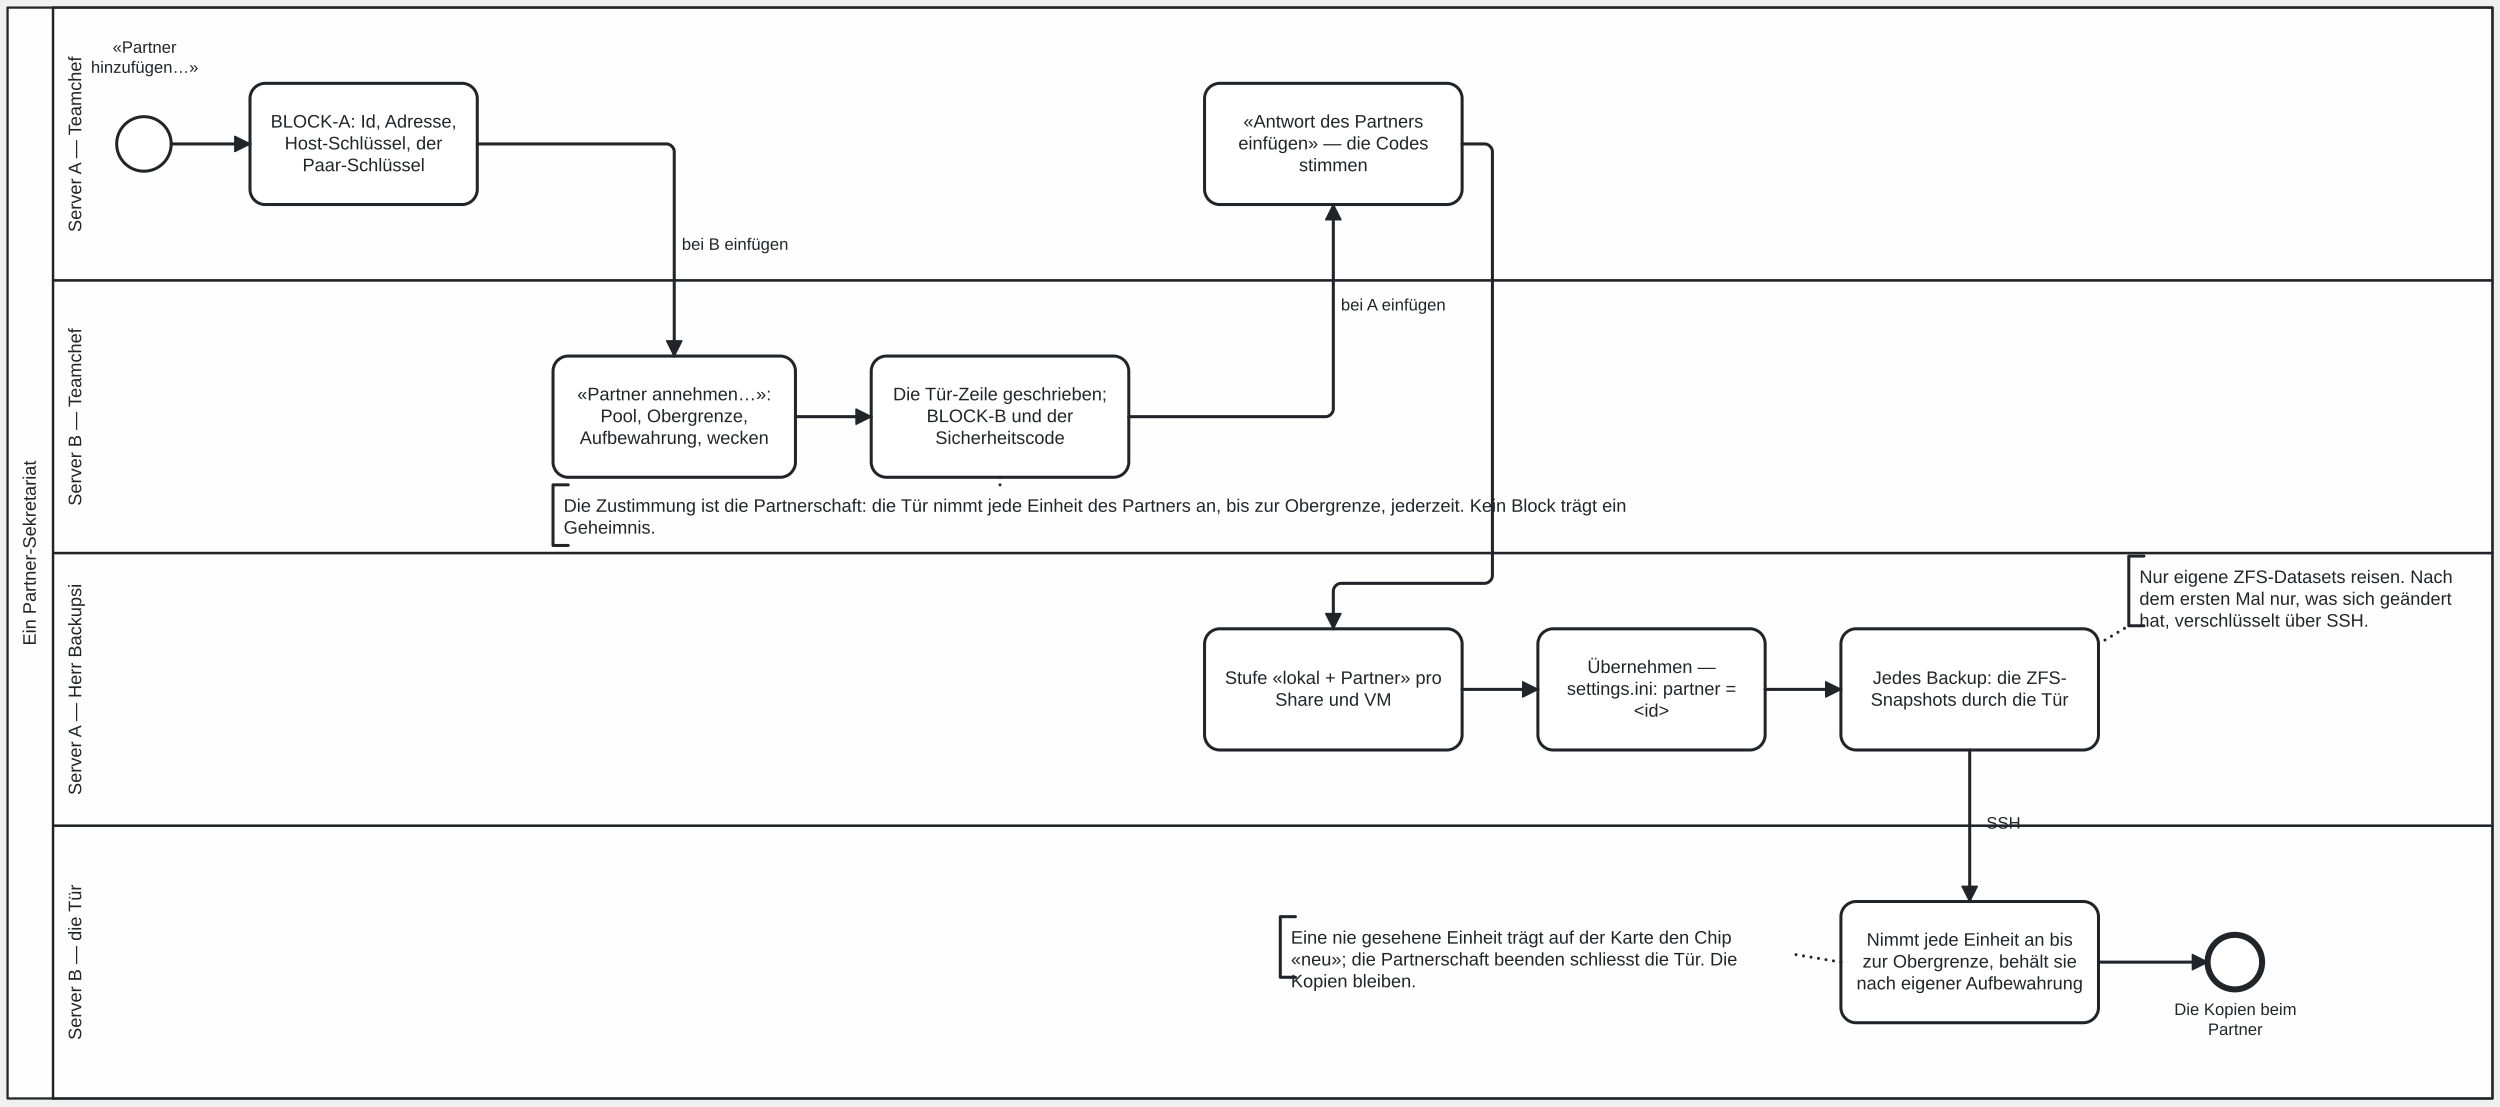
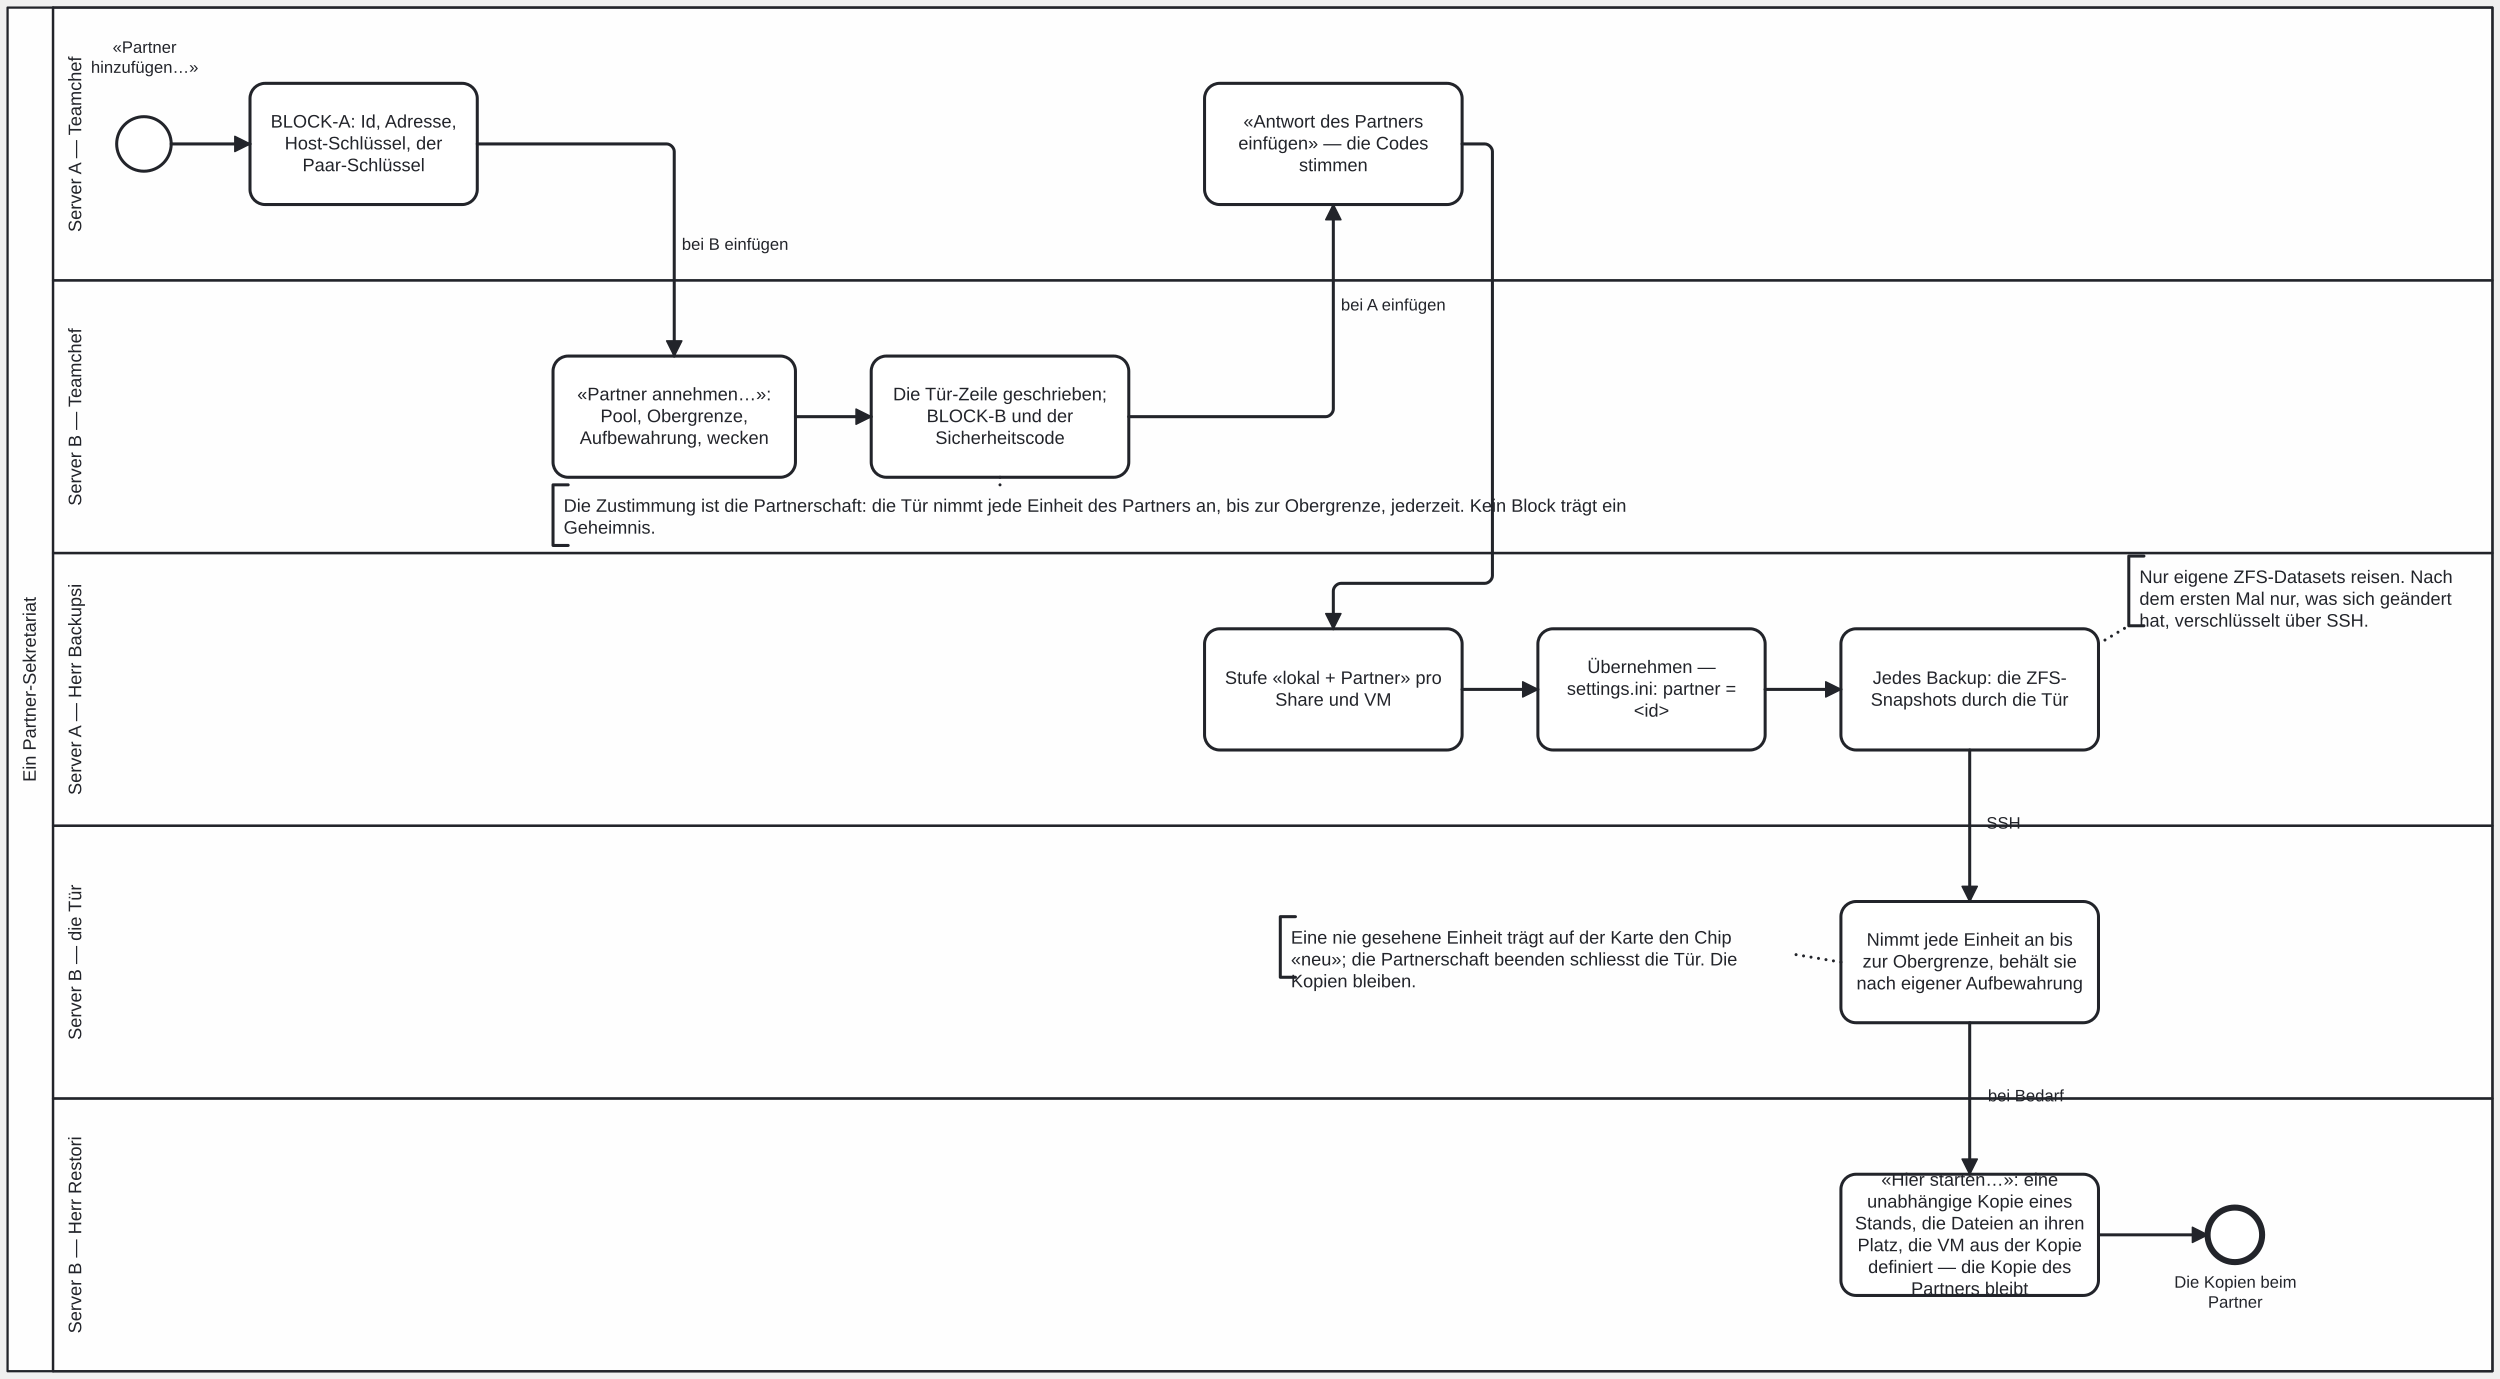
- <svg xmlns="http://www.w3.org/2000/svg" width="1650" height="730" viewBox="155 35 1650 730" version="1.1">
+ <svg xmlns="http://www.w3.org/2000/svg" width="1650" height="910" viewBox="155 35 1650 910" version="1.1">
  <g class="djs-group">
    <g class="djs-element djs-shape" data-element-id="Pool" style="display: block;" transform="matrix(1 0 0 1 160 40)">
      <g class="djs-visual">
-         <rect x="0" y="0" width="1640" height="720" rx="0" ry="0" style="stroke-linecap: round; stroke-linejoin: round; stroke: rgb(34, 36, 42); stroke-width: 1.5px; fill: white; fill-opacity: 0.95;" />
-         <path style="fill: none; stroke-linecap: round; stroke-linejoin: round; stroke: rgb(34, 36, 42); stroke-width: 1.5px;" d="M30,0L30,720" />
-         <text lineHeight="1.2" class="djs-label" style="font-family: Arial, sans-serif; font-size: 12px; font-weight: normal; fill: rgb(34, 36, 42);" transform="matrix(-1.83697e-16 -1 1 -1.83697e-16 0 720)">
-           <tspan x="298.969" y="18.6">Ein Partner-Sekretariat</tspan>
+         <rect x="0" y="0" width="1640" height="900" rx="0" ry="0" style="stroke-linecap: round; stroke-linejoin: round; stroke: rgb(34, 36, 42); stroke-width: 1.5px; fill: white; fill-opacity: 0.95;" />
+         <path style="fill: none; stroke-linecap: round; stroke-linejoin: round; stroke: rgb(34, 36, 42); stroke-width: 1.5px;" d="M30,0L30,900" />
+         <text lineHeight="1.2" class="djs-label" style="font-family: Arial, sans-serif; font-size: 12px; font-weight: normal; fill: rgb(34, 36, 42);" transform="matrix(-1.83697e-16 -1 1 -1.83697e-16 0 900)">
+           <tspan x="388.969" y="18.6">Ein Partner-Sekretariat</tspan>
        </text>
      </g>
-       <rect class="djs-hit djs-hit-all" x="0" y="0" width="1640" height="720" style="fill: none; stroke-opacity: 0; stroke: white; stroke-width: 15px;" />
-       <rect x="-5" y="-5" rx="4" width="1650" height="730" class="djs-outline" style="fill: none;" />
+       <rect class="djs-hit djs-hit-all" x="0" y="0" width="1640" height="900" style="fill: none; stroke-opacity: 0; stroke: white; stroke-width: 15px;" />
+       <rect x="-5" y="-5" rx="4" width="1650" height="910" class="djs-outline" style="fill: none;" />
    </g>
    <g class="djs-children">
+       <g class="djs-group">
+         <g class="djs-element djs-shape" data-element-id="L5" style="display: block;" transform="matrix(1 0 0 1 190 760)">
+           <g class="djs-visual">
+             <rect x="0" y="0" width="1610" height="180" rx="0" ry="0" style="stroke-linecap: round; stroke-linejoin: round; stroke: rgb(34, 36, 42); stroke-width: 1.5px; fill: white; fill-opacity: 0.25;" />
+             <text lineHeight="1.2" class="djs-label" style="font-family: Arial, sans-serif; font-size: 12px; font-weight: normal; fill: rgb(34, 36, 42);" transform="matrix(-1.83697e-16 -1 1 -1.83697e-16 0 180)">
+               <tspan x="24.984" y="18.6">Server B — Herr Restori</tspan>
+             </text>
+           </g>
+           <rect class="djs-hit djs-hit-all" x="0" y="0" width="1610" height="180" style="fill: none; stroke-opacity: 0; stroke: white; stroke-width: 15px;" />
+           <rect x="-5" y="-5" rx="4" width="1620" height="190" class="djs-outline" style="fill: none;" />
+         </g>
+       </g>
      <g class="djs-group">
        <g class="djs-element djs-shape" data-element-id="L4" style="display: block;" transform="matrix(1 0 0 1 190 580)">
          <g class="djs-visual">
            <rect x="0" y="0" width="1610" height="180" rx="0" ry="0" style="stroke-linecap: round; stroke-linejoin: round; stroke: rgb(34, 36, 42); stroke-width: 1.5px; fill: white; fill-opacity: 0.25;" />
            <text lineHeight="1.2" class="djs-label" style="font-family: Arial, sans-serif; font-size: 12px; font-weight: normal; fill: rgb(34, 36, 42);" transform="matrix(-1.83697e-16 -1 1 -1.83697e-16 0 180)">
              <tspan x="38.678" y="18.6">Server B — die Tür</tspan>
            </text>
          </g>
          <rect class="djs-hit djs-hit-all" x="0" y="0" width="1610" height="180" style="fill: none; stroke-opacity: 0; stroke: white; stroke-width: 15px;" />
          <rect x="-5" y="-5" rx="4" width="1620" height="190" class="djs-outline" style="fill: none;" />
        </g>
      </g>
      <g class="djs-group">
        <g class="djs-element djs-shape" data-element-id="L3" style="display: block;" transform="matrix(1 0 0 1 190 400)">
          <g class="djs-visual">
            <rect x="0" y="0" width="1610" height="180" rx="0" ry="0" style="stroke-linecap: round; stroke-linejoin: round; stroke: rgb(34, 36, 42); stroke-width: 1.5px; fill: white; fill-opacity: 0.25;" />
            <text lineHeight="1.2" class="djs-label" style="font-family: Arial, sans-serif; font-size: 12px; font-weight: normal; fill: rgb(34, 36, 42);" transform="matrix(-1.83697e-16 -1 1 -1.83697e-16 0 180)">
              <tspan x="20.305" y="18.6">Server A — Herr Backupsi</tspan>
            </text>
          </g>
          <rect class="djs-hit djs-hit-all" x="0" y="0" width="1610" height="180" style="fill: none; stroke-opacity: 0; stroke: white; stroke-width: 15px;" />
          <rect x="-5" y="-5" rx="4" width="1620" height="190" class="djs-outline" style="fill: none;" />
        </g>
      </g>
      <g class="djs-group">
        <g class="djs-element djs-shape" data-element-id="L2" style="display: block;" transform="matrix(1 0 0 1 190 220)">
          <g class="djs-visual">
            <rect x="0" y="0" width="1610" height="180" rx="0" ry="0" style="stroke-linecap: round; stroke-linejoin: round; stroke: rgb(34, 36, 42); stroke-width: 1.5px; fill: white; fill-opacity: 0.25;" />
            <text lineHeight="1.2" class="djs-label" style="font-family: Arial, sans-serif; font-size: 12px; font-weight: normal; fill: rgb(34, 36, 42);" transform="matrix(-1.83697e-16 -1 1 -1.83697e-16 0 180)">
              <tspan x="31.213" y="18.6">Server B — Teamchef</tspan>
            </text>
          </g>
          <rect class="djs-hit djs-hit-all" x="0" y="0" width="1610" height="180" style="fill: none; stroke-opacity: 0; stroke: white; stroke-width: 15px;" />
          <rect x="-5" y="-5" rx="4" width="1620" height="190" class="djs-outline" style="fill: none;" />
        </g>
      </g>
      <g class="djs-group">
        <g class="djs-element djs-shape" data-element-id="L1" style="display: block;" transform="matrix(1 0 0 1 190 40)">
          <g class="djs-visual">
            <rect x="0" y="0" width="1610" height="180" rx="0" ry="0" style="stroke-linecap: round; stroke-linejoin: round; stroke: rgb(34, 36, 42); stroke-width: 1.5px; fill: white; fill-opacity: 0.25;" />
            <text lineHeight="1.2" class="djs-label" style="font-family: Arial, sans-serif; font-size: 12px; font-weight: normal; fill: rgb(34, 36, 42);" transform="matrix(-1.83697e-16 -1 1 -1.83697e-16 0 180)">
              <tspan x="31.875" y="18.6">Server A — Teamchef</tspan>
            </text>
          </g>
          <rect class="djs-hit djs-hit-all" x="0" y="0" width="1610" height="180" style="fill: none; stroke-opacity: 0; stroke: white; stroke-width: 15px;" />
          <rect x="-5" y="-5" rx="4" width="1620" height="190" class="djs-outline" style="fill: none;" />
        </g>
      </g>
      <g class="djs-group">
        <g class="djs-element djs-shape" data-element-id="S" style="display: block;" transform="matrix(1 0 0 1 232 112)">
          <g class="djs-visual">
            <circle cx="18" cy="18" r="18" style="stroke-linecap: round; stroke-linejoin: round; stroke: rgb(34, 36, 42); stroke-width: 2px; fill: white; fill-opacity: 0.95;" />
          </g>
          <rect class="djs-hit djs-hit-all" x="0" y="0" width="36" height="36" style="fill: none; stroke-opacity: 0; stroke: white; stroke-width: 15px;" />
          <circle cx="18" cy="18" r="23" class="djs-outline" style="fill: none;" />
        </g>
      </g>
      <g class="djs-group">
        <g class="djs-element djs-shape" data-element-id="S_label" style="display: block;" transform="matrix(1 0 0 1 215 60)">
          <g class="djs-visual">
            <text lineHeight="1.2" class="djs-label" style="font-family: Arial, sans-serif; font-size: 11px; font-weight: normal; fill: rgb(34, 36, 42);">
              <tspan x="14.306" y="9.9">«Partner </tspan>
              <tspan x="0" y="23.1">hinzufügen…»</tspan>
            </text>
          </g>
          <rect class="djs-hit djs-hit-all" x="0" y="0" width="71" height="27" style="fill: none; stroke-opacity: 0; stroke: white; stroke-width: 15px;" />
          <rect x="-5" y="-5" rx="4" width="81" height="37" class="djs-outline" style="fill: none;" />
        </g>
      </g>
      <g class="djs-group">
        <g class="djs-element djs-shape" data-element-id="T1" style="display: block;" transform="matrix(1 0 0 1 320 90)">
          <g class="djs-visual">
            <rect x="0" y="0" width="150" height="80" rx="10" ry="10" style="stroke-linecap: round; stroke-linejoin: round; stroke: rgb(34, 36, 42); stroke-width: 2px; fill: white; fill-opacity: 0.95;" />
            <text lineHeight="1.2" class="djs-label" style="font-family: Arial, sans-serif; font-size: 12px; font-weight: normal; fill: rgb(34, 36, 42);">
              <tspan x="13.641" y="29.2">BLOCK-A: Id, Adresse, </tspan>
              <tspan x="22.898" y="43.6">Host-Schlüssel, der </tspan>
              <tspan x="34.648" y="58">Paar-Schlüssel</tspan>
            </text>
          </g>
          <rect class="djs-hit djs-hit-all" x="0" y="0" width="150" height="80" style="fill: none; stroke-opacity: 0; stroke: white; stroke-width: 15px;" />
          <rect x="-5" y="-5" rx="14" width="160" height="90" class="djs-outline" style="fill: none;" />
        </g>
      </g>
      <g class="djs-group">
        <g class="djs-element djs-shape" data-element-id="T2" style="display: block;" transform="matrix(1 0 0 1 520 270)">
          <g class="djs-visual">
            <rect x="0" y="0" width="160" height="80" rx="10" ry="10" style="stroke-linecap: round; stroke-linejoin: round; stroke: rgb(34, 36, 42); stroke-width: 2px; fill: white; fill-opacity: 0.95;" />
            <text lineHeight="1.2" class="djs-label" style="font-family: Arial, sans-serif; font-size: 12px; font-weight: normal; fill: rgb(34, 36, 42);">
              <tspan x="15.953" y="29.2">«Partner annehmen…»: </tspan>
              <tspan x="31.305" y="43.6">Pool, Obergrenze, </tspan>
              <tspan x="17.634" y="58">Aufbewahrung, wecken</tspan>
            </text>
          </g>
          <rect class="djs-hit djs-hit-all" x="0" y="0" width="160" height="80" style="fill: none; stroke-opacity: 0; stroke: white; stroke-width: 15px;" />
          <rect x="-5" y="-5" rx="14" width="170" height="90" class="djs-outline" style="fill: none;" />
        </g>
      </g>
      <g class="djs-group">
        <g class="djs-element djs-shape" data-element-id="T3" style="display: block;" transform="matrix(1 0 0 1 730 270)">
          <g class="djs-visual">
            <rect x="0" y="0" width="170" height="80" rx="10" ry="10" style="stroke-linecap: round; stroke-linejoin: round; stroke: rgb(34, 36, 42); stroke-width: 2px; fill: white; fill-opacity: 0.95;" />
            <text lineHeight="1.2" class="djs-label" style="font-family: Arial, sans-serif; font-size: 12px; font-weight: normal; fill: rgb(34, 36, 42);">
              <tspan x="14.406" y="29.2">Die Tür-Zeile geschrieben; </tspan>
              <tspan x="36.561" y="43.6">BLOCK-B und der </tspan>
              <tspan x="42.305" y="58">Sicherheitscode</tspan>
            </text>
          </g>
          <rect class="djs-hit djs-hit-all" x="0" y="0" width="170" height="80" style="fill: none; stroke-opacity: 0; stroke: white; stroke-width: 15px;" />
          <rect x="-5" y="-5" rx="14" width="180" height="90" class="djs-outline" style="fill: none;" />
        </g>
      </g>
      <g class="djs-group">
        <g class="djs-element djs-shape" data-element-id="T4" style="display: block;" transform="matrix(1 0 0 1 950 90)">
          <g class="djs-visual">
            <rect x="0" y="0" width="170" height="80" rx="10" ry="10" style="stroke-linecap: round; stroke-linejoin: round; stroke: rgb(34, 36, 42); stroke-width: 2px; fill: white; fill-opacity: 0.95;" />
            <text lineHeight="1.2" class="djs-label" style="font-family: Arial, sans-serif; font-size: 12px; font-weight: normal; fill: rgb(34, 36, 42);">
              <tspan x="25.633" y="29.2">«Antwort des Partners </tspan>
              <tspan x="22.289" y="43.6">einfügen» — die Codes </tspan>
              <tspan x="62.328" y="58">stimmen</tspan>
            </text>
          </g>
          <rect class="djs-hit djs-hit-all" x="0" y="0" width="170" height="80" style="fill: none; stroke-opacity: 0; stroke: white; stroke-width: 15px;" />
          <rect x="-5" y="-5" rx="14" width="180" height="90" class="djs-outline" style="fill: none;" />
        </g>
      </g>
      <g class="djs-group">
        <g class="djs-element djs-shape" data-element-id="T5" style="display: block;" transform="matrix(1 0 0 1 950 450)">
          <g class="djs-visual">
            <rect x="0" y="0" width="170" height="80" rx="10" ry="10" style="stroke-linecap: round; stroke-linejoin: round; stroke: rgb(34, 36, 42); stroke-width: 2px; fill: white; fill-opacity: 0.95;" />
            <text lineHeight="1.2" class="djs-label" style="font-family: Arial, sans-serif; font-size: 12px; font-weight: normal; fill: rgb(34, 36, 42);">
              <tspan x="13.453" y="36.4">Stufe «lokal + Partner» pro</tspan>
              <tspan x="46.641" y="50.8">Share und VM</tspan>
            </text>
          </g>
          <rect class="djs-hit djs-hit-all" x="0" y="0" width="170" height="80" style="fill: none; stroke-opacity: 0; stroke: white; stroke-width: 15px;" />
          <rect x="-5" y="-5" rx="14" width="180" height="90" class="djs-outline" style="fill: none;" />
        </g>
      </g>
      <g class="djs-group">
        <g class="djs-element djs-shape" data-element-id="T6" style="display: block;" transform="matrix(1 0 0 1 1170 450)">
          <g class="djs-visual">
            <rect x="0" y="0" width="150" height="80" rx="10" ry="10" style="stroke-linecap: round; stroke-linejoin: round; stroke: rgb(34, 36, 42); stroke-width: 2px; fill: white; fill-opacity: 0.95;" />
            <text lineHeight="1.2" class="djs-label" style="font-family: Arial, sans-serif; font-size: 12px; font-weight: normal; fill: rgb(34, 36, 42);">
              <tspan x="32.641" y="29.2">Übernehmen — </tspan>
              <tspan x="19.133" y="43.6">settings.ini: partner = </tspan>
              <tspan x="63.32" y="58">&lt;id&gt;</tspan>
            </text>
          </g>
          <rect class="djs-hit djs-hit-all" x="0" y="0" width="150" height="80" style="fill: none; stroke-opacity: 0; stroke: white; stroke-width: 15px;" />
          <rect x="-5" y="-5" rx="14" width="160" height="90" class="djs-outline" style="fill: none;" />
        </g>
      </g>
      <g class="djs-group">
        <g class="djs-element djs-shape" data-element-id="T7" style="display: block;" transform="matrix(1 0 0 1 1370 450)">
          <g class="djs-visual">
            <rect x="0" y="0" width="170" height="80" rx="10" ry="10" style="stroke-linecap: round; stroke-linejoin: round; stroke: rgb(34, 36, 42); stroke-width: 2px; fill: white; fill-opacity: 0.95;" />
            <text lineHeight="1.2" class="djs-label" style="font-family: Arial, sans-serif; font-size: 12px; font-weight: normal; fill: rgb(34, 36, 42);">
              <tspan x="20.969" y="36.4">Jedes Backup: die ZFS-</tspan>
              <tspan x="19.656" y="50.8">Snapshots durch die Tür</tspan>
            </text>
          </g>
          <rect class="djs-hit djs-hit-all" x="0" y="0" width="170" height="80" style="fill: none; stroke-opacity: 0; stroke: white; stroke-width: 15px;" />
          <rect x="-5" y="-5" rx="14" width="180" height="90" class="djs-outline" style="fill: none;" />
        </g>
      </g>
      <g class="djs-group">
        <g class="djs-element djs-shape" data-element-id="T8" style="display: block;" transform="matrix(1 0 0 1 1370 630)">
          <g class="djs-visual">
            <rect x="0" y="0" width="170" height="80" rx="10" ry="10" style="stroke-linecap: round; stroke-linejoin: round; stroke: rgb(34, 36, 42); stroke-width: 2px; fill: white; fill-opacity: 0.95;" />
            <text lineHeight="1.2" class="djs-label" style="font-family: Arial, sans-serif; font-size: 12px; font-weight: normal; fill: rgb(34, 36, 42);">
              <tspan x="16.969" y="29.2">Nimmt jede Einheit an bis </tspan>
              <tspan x="14.289" y="43.6">zur Obergrenze, behält sie </tspan>
              <tspan x="10.273" y="58">nach eigener Aufbewahrung</tspan>
            </text>
          </g>
          <rect class="djs-hit djs-hit-all" x="0" y="0" width="170" height="80" style="fill: none; stroke-opacity: 0; stroke: white; stroke-width: 15px;" />
          <rect x="-5" y="-5" rx="14" width="180" height="90" class="djs-outline" style="fill: none;" />
        </g>
      </g>
      <g class="djs-group">
-         <g class="djs-element djs-shape" data-element-id="E" style="display: block;" transform="matrix(1 0 0 1 1612 652)">
+         <g class="djs-element djs-shape" data-element-id="T9" style="display: block;" transform="matrix(1 0 0 1 1370 810)">
+           <g class="djs-visual">
+             <rect x="0" y="0" width="170" height="80" rx="10" ry="10" style="stroke-linecap: round; stroke-linejoin: round; stroke: rgb(34, 36, 42); stroke-width: 2px; fill: white; fill-opacity: 0.95;" />
+             <text lineHeight="1.2" class="djs-label" style="font-family: Arial, sans-serif; font-size: 12px; font-weight: normal; fill: rgb(34, 36, 42);">
+               <tspan x="26.633" y="7.6">«Hier starten…»: eine </tspan>
+               <tspan x="17.273" y="22">unabhängige Kopie eines </tspan>
+               <tspan x="9.281" y="36.4">Stands, die Dateien an ihren </tspan>
+               <tspan x="10.961" y="50.8">Platz, die VM aus der Kopie </tspan>
+               <tspan x="17.953" y="65.2">definiert — die Kopie des </tspan>
+               <tspan x="46.312" y="79.6">Partners bleibt</tspan>
+             </text>
+           </g>
+           <rect class="djs-hit djs-hit-all" x="0" y="0" width="170" height="80" style="fill: none; stroke-opacity: 0; stroke: white; stroke-width: 15px;" />
+           <rect x="-5" y="-5" rx="14" width="180" height="90" class="djs-outline" style="fill: none;" />
+         </g>
+       </g>
+       <g class="djs-group">
+         <g class="djs-element djs-shape" data-element-id="E" style="display: block;" transform="matrix(1 0 0 1 1612 832)">
          <g class="djs-visual">
            <circle cx="18" cy="18" r="18" style="stroke-linecap: round; stroke-linejoin: round; stroke: rgb(34, 36, 42); stroke-width: 4px; fill: white; fill-opacity: 0.95;" />
          </g>
          <rect class="djs-hit djs-hit-all" x="0" y="0" width="36" height="36" style="fill: none; stroke-opacity: 0; stroke: white; stroke-width: 15px;" />
          <circle cx="18" cy="18" r="24" class="djs-outline" style="fill: none;" />
        </g>
      </g>
      <g class="djs-group">
-         <g class="djs-element djs-shape" data-element-id="E_label" style="display: block;" transform="matrix(1 0 0 1 1590 695)">
+         <g class="djs-element djs-shape" data-element-id="E_label" style="display: block;" transform="matrix(1 0 0 1 1590 875)">
          <g class="djs-visual">
            <text lineHeight="1.2" class="djs-label" style="font-family: Arial, sans-serif; font-size: 11px; font-weight: normal; fill: rgb(34, 36, 42);">
              <tspan x="0" y="9.9">Die Kopien beim </tspan>
              <tspan x="22.248" y="23.1">Partner</tspan>
            </text>
          </g>
          <rect class="djs-hit djs-hit-all" x="0" y="0" width="81" height="27" style="fill: none; stroke-opacity: 0; stroke: white; stroke-width: 15px;" />
          <rect x="-5" y="-5" rx="4" width="91" height="37" class="djs-outline" style="fill: none;" />
        </g>
      </g>
      <g class="djs-group">
        <g class="djs-element djs-connection" data-element-id="F1" style="display: block;">
          <g class="djs-visual">
            <defs>
-               <marker id="marker-aszx9c4didd9a70qny20utabd" viewBox="0 0 20 20" refX="11" refY="10" markerWidth="10" markerHeight="10" orient="auto">
-                 <path d="M 1 5 L 11 10 L 1 15 Z" style="stroke-linecap: round; stroke-linejoin: round; stroke: rgb(34, 36, 42); stroke-width: 1px; fill: rgb(34, 36, 42);" />
-               </marker>
-             </defs>
-             <path data-corner-radius="5" style="fill: none; stroke-linecap: round; stroke-linejoin: round; stroke: rgb(34, 36, 42); stroke-width: 2px; marker-end: url('#marker-aszx9c4didd9a70qny20utabd');" d="M268,130L320,130" />
+               <marker id="marker-e20zjhtxn4m8p34omy689m6xk" viewBox="0 0 20 20" refX="11" refY="10" markerWidth="10" markerHeight="10" orient="auto">
+                 <path d="M 1 5 L 11 10 L 1 15 Z" style="stroke-linecap: round; stroke-linejoin: round; stroke: rgb(34, 36, 42); stroke-width: 1px; fill: rgb(34, 36, 42);" />
+               </marker>
+             </defs>
+             <path data-corner-radius="5" style="fill: none; stroke-linecap: round; stroke-linejoin: round; stroke: rgb(34, 36, 42); stroke-width: 2px; marker-end: url('#marker-e20zjhtxn4m8p34omy689m6xk');" d="M268,130L320,130" />
          </g>
          <rect x="263" y="125" rx="4" width="62" height="10" class="djs-outline" style="fill: none;" />
          <path d="M268,130L320,130" class="djs-hit djs-hit-stroke" style="fill: none; stroke-opacity: 0; stroke: white; stroke-width: 15px;" />
        </g>
      </g>
      <g class="djs-group">
        <g class="djs-element djs-connection" data-element-id="F2" style="display: block;">
          <g class="djs-visual">
            <defs>
-               <marker id="marker-eycs67kkv95kotpn0x4rx9jcu" viewBox="0 0 20 20" refX="11" refY="10" markerWidth="10" markerHeight="10" orient="auto">
-                 <path d="M 1 5 L 11 10 L 1 15 Z" style="stroke-linecap: round; stroke-linejoin: round; stroke: rgb(34, 36, 42); stroke-width: 1px; fill: rgb(34, 36, 42);" />
-               </marker>
-             </defs>
-             <path data-corner-radius="5" style="fill: none; stroke-linecap: round; stroke-linejoin: round; stroke: rgb(34, 36, 42); stroke-width: 2px; marker-end: url('#marker-eycs67kkv95kotpn0x4rx9jcu');" d="M470,130L595,130C597.5,130,600,132.5,600,135L600,270" />
+               <marker id="marker-3wf20cq84ujc5lqxejqmjov40" viewBox="0 0 20 20" refX="11" refY="10" markerWidth="10" markerHeight="10" orient="auto">
+                 <path d="M 1 5 L 11 10 L 1 15 Z" style="stroke-linecap: round; stroke-linejoin: round; stroke: rgb(34, 36, 42); stroke-width: 1px; fill: rgb(34, 36, 42);" />
+               </marker>
+             </defs>
+             <path data-corner-radius="5" style="fill: none; stroke-linecap: round; stroke-linejoin: round; stroke: rgb(34, 36, 42); stroke-width: 2px; marker-end: url('#marker-3wf20cq84ujc5lqxejqmjov40');" d="M470,130L595,130C597.5,130,600,132.5,600,135L600,270" />
          </g>
          <rect x="465" y="125" rx="4" width="140" height="150" class="djs-outline" style="fill: none;" />
          <path d="M470,130L600,130L600,270" class="djs-hit djs-hit-stroke" style="fill: none; stroke-opacity: 0; stroke: white; stroke-width: 15px;" />
        </g>
      </g>
      <g class="djs-group">
        <g class="djs-element djs-shape" data-element-id="F2_label" style="display: block;" transform="matrix(1 0 0 1 605 190)">
          <g class="djs-visual">
            <text lineHeight="1.2" class="djs-label" style="font-family: Arial, sans-serif; font-size: 11px; font-weight: normal; fill: rgb(34, 36, 42);">
              <tspan x="0" y="9.9">bei B einfügen</tspan>
            </text>
          </g>
          <rect class="djs-hit djs-hit-all" x="0" y="0" width="71" height="14" style="fill: none; stroke-opacity: 0; stroke: white; stroke-width: 15px;" />
          <rect x="-5" y="-5" rx="4" width="81" height="24" class="djs-outline" style="fill: none;" />
        </g>
      </g>
      <g class="djs-group">
        <g class="djs-element djs-connection" data-element-id="F3" style="display: block;">
          <g class="djs-visual">
            <defs>
-               <marker id="marker-9r4i55yi9w1bpq1mm835s9dd9" viewBox="0 0 20 20" refX="11" refY="10" markerWidth="10" markerHeight="10" orient="auto">
-                 <path d="M 1 5 L 11 10 L 1 15 Z" style="stroke-linecap: round; stroke-linejoin: round; stroke: rgb(34, 36, 42); stroke-width: 1px; fill: rgb(34, 36, 42);" />
-               </marker>
-             </defs>
-             <path data-corner-radius="5" style="fill: none; stroke-linecap: round; stroke-linejoin: round; stroke: rgb(34, 36, 42); stroke-width: 2px; marker-end: url('#marker-9r4i55yi9w1bpq1mm835s9dd9');" d="M680,310L730,310" />
+               <marker id="marker-bd5shtkfa16pfhrezl2jl2qox" viewBox="0 0 20 20" refX="11" refY="10" markerWidth="10" markerHeight="10" orient="auto">
+                 <path d="M 1 5 L 11 10 L 1 15 Z" style="stroke-linecap: round; stroke-linejoin: round; stroke: rgb(34, 36, 42); stroke-width: 1px; fill: rgb(34, 36, 42);" />
+               </marker>
+             </defs>
+             <path data-corner-radius="5" style="fill: none; stroke-linecap: round; stroke-linejoin: round; stroke: rgb(34, 36, 42); stroke-width: 2px; marker-end: url('#marker-bd5shtkfa16pfhrezl2jl2qox');" d="M680,310L730,310" />
          </g>
          <rect x="675" y="305" rx="4" width="60" height="10" class="djs-outline" style="fill: none;" />
          <path d="M680,310L730,310" class="djs-hit djs-hit-stroke" style="fill: none; stroke-opacity: 0; stroke: white; stroke-width: 15px;" />
        </g>
      </g>
      <g class="djs-group">
        <g class="djs-element djs-connection" data-element-id="F4" style="display: block;">
          <g class="djs-visual">
            <defs>
-               <marker id="marker-069uhpwgty21v6xxg9yo3unkw" viewBox="0 0 20 20" refX="11" refY="10" markerWidth="10" markerHeight="10" orient="auto">
-                 <path d="M 1 5 L 11 10 L 1 15 Z" style="stroke-linecap: round; stroke-linejoin: round; stroke: rgb(34, 36, 42); stroke-width: 1px; fill: rgb(34, 36, 42);" />
-               </marker>
-             </defs>
-             <path data-corner-radius="5" style="fill: none; stroke-linecap: round; stroke-linejoin: round; stroke: rgb(34, 36, 42); stroke-width: 2px; marker-end: url('#marker-069uhpwgty21v6xxg9yo3unkw');" d="M900,310L1030,310C1032.5,310,1035,307.5,1035,305L1035,170" />
+               <marker id="marker-5osfk8vqmitx0t4z0xvboh142" viewBox="0 0 20 20" refX="11" refY="10" markerWidth="10" markerHeight="10" orient="auto">
+                 <path d="M 1 5 L 11 10 L 1 15 Z" style="stroke-linecap: round; stroke-linejoin: round; stroke: rgb(34, 36, 42); stroke-width: 1px; fill: rgb(34, 36, 42);" />
+               </marker>
+             </defs>
+             <path data-corner-radius="5" style="fill: none; stroke-linecap: round; stroke-linejoin: round; stroke: rgb(34, 36, 42); stroke-width: 2px; marker-end: url('#marker-5osfk8vqmitx0t4z0xvboh142');" d="M900,310L1030,310C1032.5,310,1035,307.5,1035,305L1035,170" />
          </g>
          <rect x="895" y="165" rx="4" width="145" height="150" class="djs-outline" style="fill: none;" />
          <path d="M900,310L1035,310L1035,170" class="djs-hit djs-hit-stroke" style="fill: none; stroke-opacity: 0; stroke: white; stroke-width: 15px;" />
        </g>
      </g>
      <g class="djs-group">
        <g class="djs-element djs-shape" data-element-id="F4_label" style="display: block;" transform="matrix(1 0 0 1 1040 230)">
          <g class="djs-visual">
            <text lineHeight="1.2" class="djs-label" style="font-family: Arial, sans-serif; font-size: 11px; font-weight: normal; fill: rgb(34, 36, 42);">
              <tspan x="0" y="9.9">bei A einfügen</tspan>
            </text>
          </g>
          <rect class="djs-hit djs-hit-all" x="0" y="0" width="70" height="14" style="fill: none; stroke-opacity: 0; stroke: white; stroke-width: 15px;" />
          <rect x="-5" y="-5" rx="4" width="80" height="24" class="djs-outline" style="fill: none;" />
        </g>
      </g>
      <g class="djs-group">
        <g class="djs-element djs-connection" data-element-id="F5" style="display: block;">
          <g class="djs-visual">
            <defs>
-               <marker id="marker-1c4dflb1z7o713fjptww7j73d" viewBox="0 0 20 20" refX="11" refY="10" markerWidth="10" markerHeight="10" orient="auto">
-                 <path d="M 1 5 L 11 10 L 1 15 Z" style="stroke-linecap: round; stroke-linejoin: round; stroke: rgb(34, 36, 42); stroke-width: 1px; fill: rgb(34, 36, 42);" />
-               </marker>
-             </defs>
-             <path data-corner-radius="5" style="fill: none; stroke-linecap: round; stroke-linejoin: round; stroke: rgb(34, 36, 42); stroke-width: 2px; marker-end: url('#marker-1c4dflb1z7o713fjptww7j73d');" d="M1120,130L1135,130C1137.5,130,1140,132.5,1140,135L1140,415C1140,417.5,1137.5,420,1135,420L1040,420C1037.5,420,1035,422.5,1035,425L1035,450" />
+               <marker id="marker-2m9jz60149tgdqwlvkn9h6epv" viewBox="0 0 20 20" refX="11" refY="10" markerWidth="10" markerHeight="10" orient="auto">
+                 <path d="M 1 5 L 11 10 L 1 15 Z" style="stroke-linecap: round; stroke-linejoin: round; stroke: rgb(34, 36, 42); stroke-width: 1px; fill: rgb(34, 36, 42);" />
+               </marker>
+             </defs>
+             <path data-corner-radius="5" style="fill: none; stroke-linecap: round; stroke-linejoin: round; stroke: rgb(34, 36, 42); stroke-width: 2px; marker-end: url('#marker-2m9jz60149tgdqwlvkn9h6epv');" d="M1120,130L1135,130C1137.5,130,1140,132.5,1140,135L1140,415C1140,417.5,1137.5,420,1135,420L1040,420C1037.5,420,1035,422.5,1035,425L1035,450" />
          </g>
          <rect x="1030" y="125" rx="4" width="115" height="330" class="djs-outline" style="fill: none;" />
          <path d="M1120,130L1140,130L1140,420L1035,420L1035,450" class="djs-hit djs-hit-stroke" style="fill: none; stroke-opacity: 0; stroke: white; stroke-width: 15px;" />
        </g>
      </g>
      <g class="djs-group">
        <g class="djs-element djs-connection" data-element-id="F6" style="display: block;">
          <g class="djs-visual">
            <defs>
-               <marker id="marker-0go53amhc8div2tir3xz2tx51" viewBox="0 0 20 20" refX="11" refY="10" markerWidth="10" markerHeight="10" orient="auto">
-                 <path d="M 1 5 L 11 10 L 1 15 Z" style="stroke-linecap: round; stroke-linejoin: round; stroke: rgb(34, 36, 42); stroke-width: 1px; fill: rgb(34, 36, 42);" />
-               </marker>
-             </defs>
-             <path data-corner-radius="5" style="fill: none; stroke-linecap: round; stroke-linejoin: round; stroke: rgb(34, 36, 42); stroke-width: 2px; marker-end: url('#marker-0go53amhc8div2tir3xz2tx51');" d="M1120,490L1170,490" />
+               <marker id="marker-a14e4dxsr4quwvc2zn8dt6ns1" viewBox="0 0 20 20" refX="11" refY="10" markerWidth="10" markerHeight="10" orient="auto">
+                 <path d="M 1 5 L 11 10 L 1 15 Z" style="stroke-linecap: round; stroke-linejoin: round; stroke: rgb(34, 36, 42); stroke-width: 1px; fill: rgb(34, 36, 42);" />
+               </marker>
+             </defs>
+             <path data-corner-radius="5" style="fill: none; stroke-linecap: round; stroke-linejoin: round; stroke: rgb(34, 36, 42); stroke-width: 2px; marker-end: url('#marker-a14e4dxsr4quwvc2zn8dt6ns1');" d="M1120,490L1170,490" />
          </g>
          <rect x="1115" y="485" rx="4" width="60" height="10" class="djs-outline" style="fill: none;" />
          <path d="M1120,490L1170,490" class="djs-hit djs-hit-stroke" style="fill: none; stroke-opacity: 0; stroke: white; stroke-width: 15px;" />
        </g>
      </g>
      <g class="djs-group">
        <g class="djs-element djs-connection" data-element-id="F7" style="display: block;">
          <g class="djs-visual">
            <defs>
-               <marker id="marker-2jil2cgmaurh0uhc6eh40ixs2" viewBox="0 0 20 20" refX="11" refY="10" markerWidth="10" markerHeight="10" orient="auto">
-                 <path d="M 1 5 L 11 10 L 1 15 Z" style="stroke-linecap: round; stroke-linejoin: round; stroke: rgb(34, 36, 42); stroke-width: 1px; fill: rgb(34, 36, 42);" />
-               </marker>
-             </defs>
-             <path data-corner-radius="5" style="fill: none; stroke-linecap: round; stroke-linejoin: round; stroke: rgb(34, 36, 42); stroke-width: 2px; marker-end: url('#marker-2jil2cgmaurh0uhc6eh40ixs2');" d="M1320,490L1370,490" />
+               <marker id="marker-9u1pybmv8jtsa19cnzc95703p" viewBox="0 0 20 20" refX="11" refY="10" markerWidth="10" markerHeight="10" orient="auto">
+                 <path d="M 1 5 L 11 10 L 1 15 Z" style="stroke-linecap: round; stroke-linejoin: round; stroke: rgb(34, 36, 42); stroke-width: 1px; fill: rgb(34, 36, 42);" />
+               </marker>
+             </defs>
+             <path data-corner-radius="5" style="fill: none; stroke-linecap: round; stroke-linejoin: round; stroke: rgb(34, 36, 42); stroke-width: 2px; marker-end: url('#marker-9u1pybmv8jtsa19cnzc95703p');" d="M1320,490L1370,490" />
          </g>
          <rect x="1315" y="485" rx="4" width="60" height="10" class="djs-outline" style="fill: none;" />
          <path d="M1320,490L1370,490" class="djs-hit djs-hit-stroke" style="fill: none; stroke-opacity: 0; stroke: white; stroke-width: 15px;" />
        </g>
      </g>
      <g class="djs-group">
        <g class="djs-element djs-connection" data-element-id="F8" style="display: block;">
          <g class="djs-visual">
            <defs>
-               <marker id="marker-483rtqwftn8a6a4j0d8hckwew" viewBox="0 0 20 20" refX="11" refY="10" markerWidth="10" markerHeight="10" orient="auto">
-                 <path d="M 1 5 L 11 10 L 1 15 Z" style="stroke-linecap: round; stroke-linejoin: round; stroke: rgb(34, 36, 42); stroke-width: 1px; fill: rgb(34, 36, 42);" />
-               </marker>
-             </defs>
-             <path data-corner-radius="5" style="fill: none; stroke-linecap: round; stroke-linejoin: round; stroke: rgb(34, 36, 42); stroke-width: 2px; marker-end: url('#marker-483rtqwftn8a6a4j0d8hckwew');" d="M1455,530L1455,630" />
+               <marker id="marker-7rkp3dfbxz0dge7hth0hnj4xp" viewBox="0 0 20 20" refX="11" refY="10" markerWidth="10" markerHeight="10" orient="auto">
+                 <path d="M 1 5 L 11 10 L 1 15 Z" style="stroke-linecap: round; stroke-linejoin: round; stroke: rgb(34, 36, 42); stroke-width: 1px; fill: rgb(34, 36, 42);" />
+               </marker>
+             </defs>
+             <path data-corner-radius="5" style="fill: none; stroke-linecap: round; stroke-linejoin: round; stroke: rgb(34, 36, 42); stroke-width: 2px; marker-end: url('#marker-7rkp3dfbxz0dge7hth0hnj4xp');" d="M1455,530L1455,630" />
          </g>
          <rect x="1450" y="525" rx="4" width="10" height="110" class="djs-outline" style="fill: none;" />
          <path d="M1455,530L1455,630" class="djs-hit djs-hit-stroke" style="fill: none; stroke-opacity: 0; stroke: white; stroke-width: 15px;" />
        </g>
      </g>
      <g class="djs-group">
        <g class="djs-element djs-shape" data-element-id="F8_label" style="display: block;" transform="matrix(1 0 0 1 1466 572)">
          <g class="djs-visual">
            <text lineHeight="1.2" class="djs-label" style="font-family: Arial, sans-serif; font-size: 11px; font-weight: normal; fill: rgb(34, 36, 42);">
              <tspan x="0" y="9.9">SSH</tspan>
            </text>
          </g>
          <rect class="djs-hit djs-hit-all" x="0" y="0" width="23" height="14" style="fill: none; stroke-opacity: 0; stroke: white; stroke-width: 15px;" />
          <rect x="-5" y="-5" rx="4" width="33" height="24" class="djs-outline" style="fill: none;" />
        </g>
      </g>
      <g class="djs-group">
        <g class="djs-element djs-connection" data-element-id="F9" style="display: block;">
          <g class="djs-visual">
            <defs>
-               <marker id="marker-7q5tegz5od7xcez4sxij2o8l0" viewBox="0 0 20 20" refX="11" refY="10" markerWidth="10" markerHeight="10" orient="auto">
-                 <path d="M 1 5 L 11 10 L 1 15 Z" style="stroke-linecap: round; stroke-linejoin: round; stroke: rgb(34, 36, 42); stroke-width: 1px; fill: rgb(34, 36, 42);" />
-               </marker>
-             </defs>
-             <path data-corner-radius="5" style="fill: none; stroke-linecap: round; stroke-linejoin: round; stroke: rgb(34, 36, 42); stroke-width: 2px; marker-end: url('#marker-7q5tegz5od7xcez4sxij2o8l0');" d="M1540,670L1612,670" />
-           </g>
-           <rect x="1535" y="665" rx="4" width="82" height="10" class="djs-outline" style="fill: none;" />
-           <path d="M1540,670L1612,670" class="djs-hit djs-hit-stroke" style="fill: none; stroke-opacity: 0; stroke: white; stroke-width: 15px;" />
+               <marker id="marker-dkw414pkhr05uuk0t7j0rtyk8" viewBox="0 0 20 20" refX="11" refY="10" markerWidth="10" markerHeight="10" orient="auto">
+                 <path d="M 1 5 L 11 10 L 1 15 Z" style="stroke-linecap: round; stroke-linejoin: round; stroke: rgb(34, 36, 42); stroke-width: 1px; fill: rgb(34, 36, 42);" />
+               </marker>
+             </defs>
+             <path data-corner-radius="5" style="fill: none; stroke-linecap: round; stroke-linejoin: round; stroke: rgb(34, 36, 42); stroke-width: 2px; marker-end: url('#marker-dkw414pkhr05uuk0t7j0rtyk8');" d="M1455,710L1455,810" />
+           </g>
+           <rect x="1450" y="705" rx="4" width="10" height="110" class="djs-outline" style="fill: none;" />
+           <path d="M1455,710L1455,810" class="djs-hit djs-hit-stroke" style="fill: none; stroke-opacity: 0; stroke: white; stroke-width: 15px;" />
+         </g>
+       </g>
+       <g class="djs-group">
+         <g class="djs-element djs-shape" data-element-id="F9_label" style="display: block;" transform="matrix(1 0 0 1 1467 752)">
+           <g class="djs-visual">
+             <text lineHeight="1.2" class="djs-label" style="font-family: Arial, sans-serif; font-size: 11px; font-weight: normal; fill: rgb(34, 36, 42);">
+               <tspan x="0" y="9.9">bei Bedarf</tspan>
+             </text>
+           </g>
+           <rect class="djs-hit djs-hit-all" x="0" y="0" width="51" height="14" style="fill: none; stroke-opacity: 0; stroke: white; stroke-width: 15px;" />
+           <rect x="-5" y="-5" rx="4" width="61" height="24" class="djs-outline" style="fill: none;" />
+         </g>
+       </g>
+       <g class="djs-group">
+         <g class="djs-element djs-connection" data-element-id="F10" style="display: block;">
+           <g class="djs-visual">
+             <defs>
+               <marker id="marker-249gdaxhdmjxpyhblbvx4yemd" viewBox="0 0 20 20" refX="11" refY="10" markerWidth="10" markerHeight="10" orient="auto">
+                 <path d="M 1 5 L 11 10 L 1 15 Z" style="stroke-linecap: round; stroke-linejoin: round; stroke: rgb(34, 36, 42); stroke-width: 1px; fill: rgb(34, 36, 42);" />
+               </marker>
+             </defs>
+             <path data-corner-radius="5" style="fill: none; stroke-linecap: round; stroke-linejoin: round; stroke: rgb(34, 36, 42); stroke-width: 2px; marker-end: url('#marker-249gdaxhdmjxpyhblbvx4yemd');" d="M1540,850L1612,850" />
+           </g>
+           <rect x="1535" y="845" rx="4" width="82" height="10" class="djs-outline" style="fill: none;" />
+           <path d="M1540,850L1612,850" class="djs-hit djs-hit-stroke" style="fill: none; stroke-opacity: 0; stroke: white; stroke-width: 15px;" />
        </g>
      </g>
    </g>
  </g>
  <g class="djs-group">
    <g class="djs-element djs-shape" data-element-id="A1" style="display: block;" transform="matrix(1 0 0 1 520 355)">
      <g class="djs-visual">
        <rect x="0" y="0" width="760" height="40" rx="0" ry="0" style="stroke-linecap: round; stroke-linejoin: round; stroke: none; stroke-width: 2px; fill: none;" />
        <path d="m 0, 0 m 10,0 l -10,0 l 0,40 l 10,0" style="fill: none; stroke-linecap: round; stroke-linejoin: round; stroke: rgb(34, 36, 42); stroke-width: 2px;" />
        <text lineHeight="1.2" class="djs-label" style="font-family: Arial, sans-serif; font-size: 12px; font-weight: normal; fill: rgb(34, 36, 42);">
          <tspan x="7" y="17.8">Die Zustimmung ist die Partnerschaft: die Tür nimmt jede Einheit des Partners an, bis zur Obergrenze, jederzeit. Kein Block trägt ein </tspan>
          <tspan x="7" y="32.2">Geheimnis.</tspan>
        </text>
      </g>
      <rect class="djs-hit djs-hit-all" x="0" y="0" width="760" height="40" style="fill: none; stroke-opacity: 0; stroke: white; stroke-width: 15px;" />
      <rect x="-5" y="-5" rx="4" width="770" height="50" class="djs-outline" style="fill: none;" />
    </g>
  </g>
  <g class="djs-group">
    <g class="djs-element djs-shape" data-element-id="A2" style="display: block;" transform="matrix(1 0 0 1 1560 402)">
      <g class="djs-visual">
        <rect x="0" y="0" width="230" height="46" rx="0" ry="0" style="stroke-linecap: round; stroke-linejoin: round; stroke: none; stroke-width: 2px; fill: none;" />
        <path d="m 0, 0 m 10,0 l -10,0 l 0,46 l 10,0" style="fill: none; stroke-linecap: round; stroke-linejoin: round; stroke: rgb(34, 36, 42); stroke-width: 2px;" />
        <text lineHeight="1.2" class="djs-label" style="font-family: Arial, sans-serif; font-size: 12px; font-weight: normal; fill: rgb(34, 36, 42);">
          <tspan x="7" y="17.8">Nur eigene ZFS-Datasets reisen. Nach </tspan>
          <tspan x="7" y="32.2">dem ersten Mal nur, was sich geändert </tspan>
          <tspan x="7" y="46.6">hat, verschlüsselt über SSH.</tspan>
        </text>
      </g>
      <rect class="djs-hit djs-hit-all" x="0" y="0" width="230" height="46" style="fill: none; stroke-opacity: 0; stroke: white; stroke-width: 15px;" />
      <rect x="-5" y="-5" rx="4" width="240" height="56" class="djs-outline" style="fill: none;" />
    </g>
  </g>
  <g class="djs-group">
    <g class="djs-element djs-shape" data-element-id="A3" style="display: block;" transform="matrix(1 0 0 1 1000 640)">
      <g class="djs-visual">
        <rect x="0" y="0" width="340" height="40" rx="0" ry="0" style="stroke-linecap: round; stroke-linejoin: round; stroke: none; stroke-width: 2px; fill: none;" />
        <path d="m 0, 0 m 10,0 l -10,0 l 0,40 l 10,0" style="fill: none; stroke-linecap: round; stroke-linejoin: round; stroke: rgb(34, 36, 42); stroke-width: 2px;" />
        <text lineHeight="1.2" class="djs-label" style="font-family: Arial, sans-serif; font-size: 12px; font-weight: normal; fill: rgb(34, 36, 42);">
          <tspan x="7" y="17.8">Eine nie gesehene Einheit trägt auf der Karte den Chip </tspan>
          <tspan x="7" y="32.2">«neu»; die Partnerschaft beenden schliesst die Tür. Die </tspan>
          <tspan x="7" y="46.6">Kopien bleiben.</tspan>
        </text>
      </g>
      <rect class="djs-hit djs-hit-all" x="0" y="0" width="340" height="40" style="fill: none; stroke-opacity: 0; stroke: white; stroke-width: 15px;" />
      <rect x="-5" y="-5" rx="4" width="350" height="50" class="djs-outline" style="fill: none;" />
    </g>
  </g>
  <g class="djs-group">
    <g class="djs-element djs-connection" data-element-id="A1_as" style="display: block;">
      <g class="djs-visual">
        <path data-corner-radius="5" style="fill: none; stroke-linecap: round; stroke-linejoin: round; stroke: rgb(34, 36, 42); stroke-width: 2px; stroke-dasharray: 0, 5;" d="M815,350L815,355" />
      </g>
      <rect x="810" y="345" rx="4" width="10" height="15" class="djs-outline" style="fill: none;" />
      <path d="M815,350L815,355" class="djs-hit djs-hit-stroke" style="fill: none; stroke-opacity: 0; stroke: white; stroke-width: 15px;" />
    </g>
  </g>
  <g class="djs-group">
    <g class="djs-element djs-connection" data-element-id="A2_as" style="display: block;">
      <g class="djs-visual">
        <path data-corner-radius="5" style="fill: none; stroke-linecap: round; stroke-linejoin: round; stroke: rgb(34, 36, 42); stroke-width: 2px; stroke-dasharray: 0, 5;" d="M1540,460L1560,448" />
      </g>
      <rect x="1535" y="443" rx="4" width="30" height="22" class="djs-outline" style="fill: none;" />
      <path d="M1540,460L1560,448" class="djs-hit djs-hit-stroke" style="fill: none; stroke-opacity: 0; stroke: white; stroke-width: 15px;" />
    </g>
  </g>
  <g class="djs-group">
    <g class="djs-element djs-connection" data-element-id="A3_as" style="display: block;">
      <g class="djs-visual">
        <path data-corner-radius="5" style="fill: none; stroke-linecap: round; stroke-linejoin: round; stroke: rgb(34, 36, 42); stroke-width: 2px; stroke-dasharray: 0, 5;" d="M1370,670L1340,665" />
      </g>
      <rect x="1335" y="660" rx="4" width="40" height="15" class="djs-outline" style="fill: none;" />
      <path d="M1370,670L1340,665" class="djs-hit djs-hit-stroke" style="fill: none; stroke-opacity: 0; stroke: white; stroke-width: 15px;" />
    </g>
  </g>
</svg>
